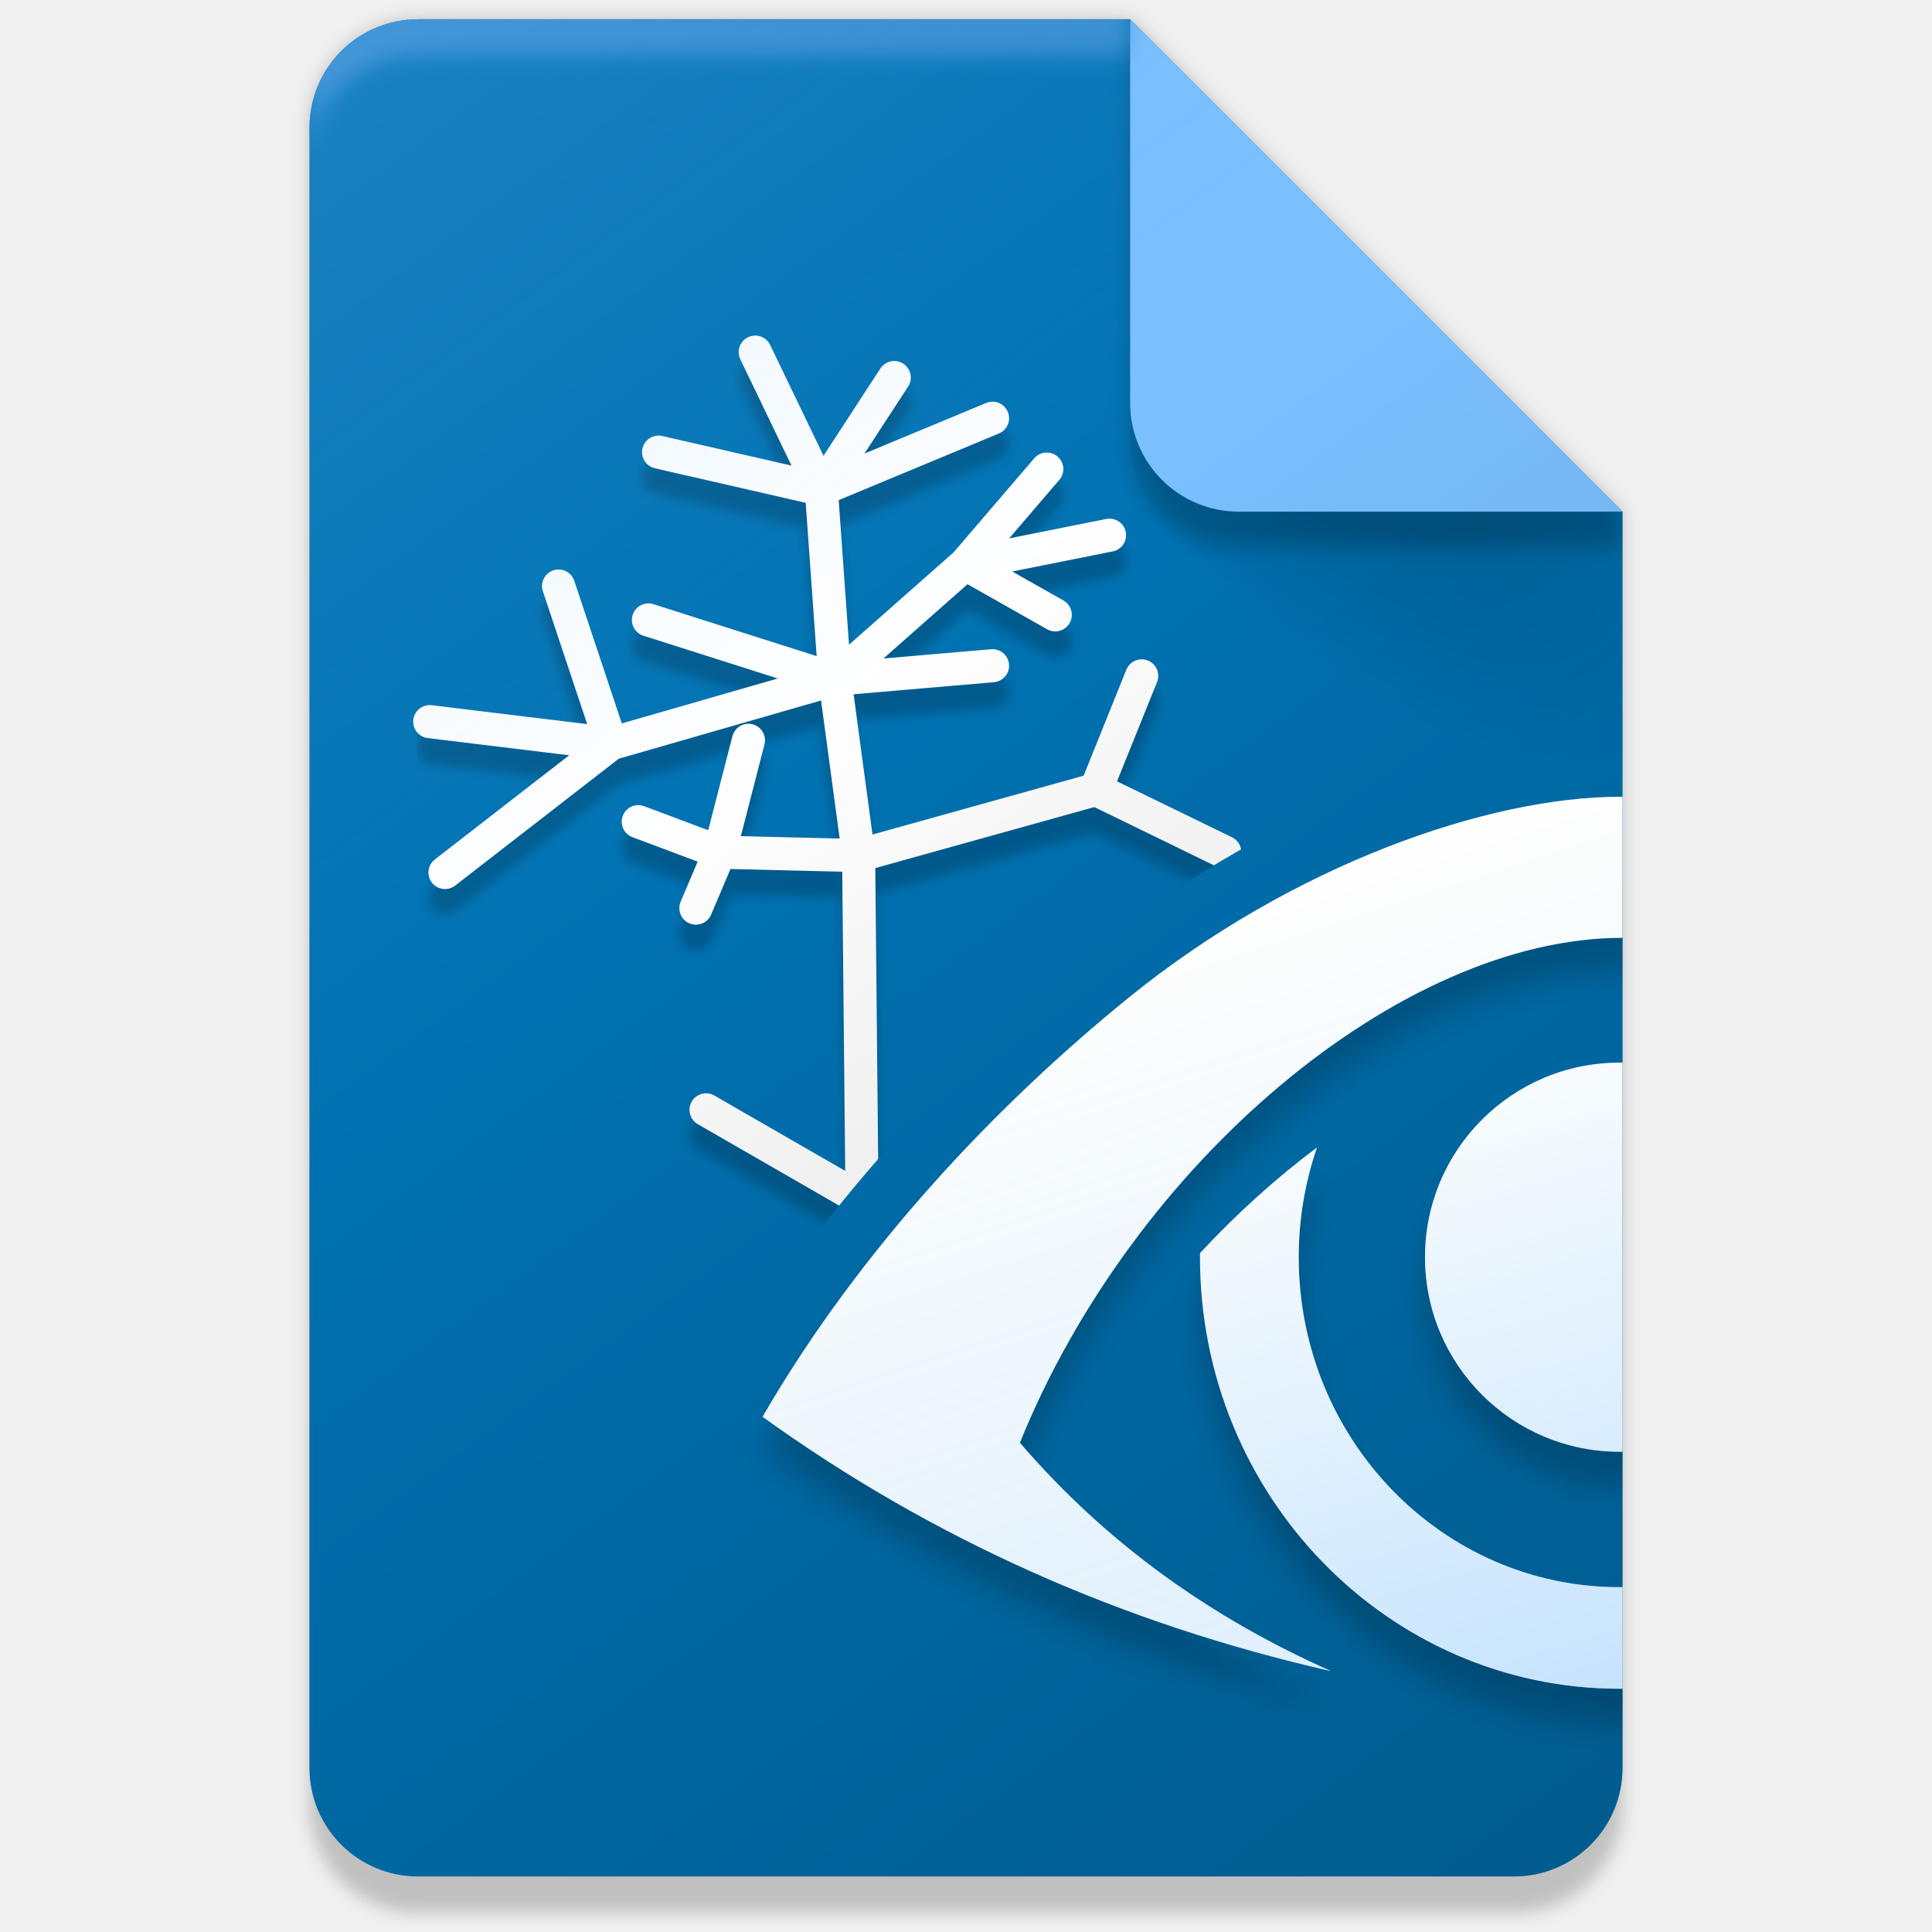
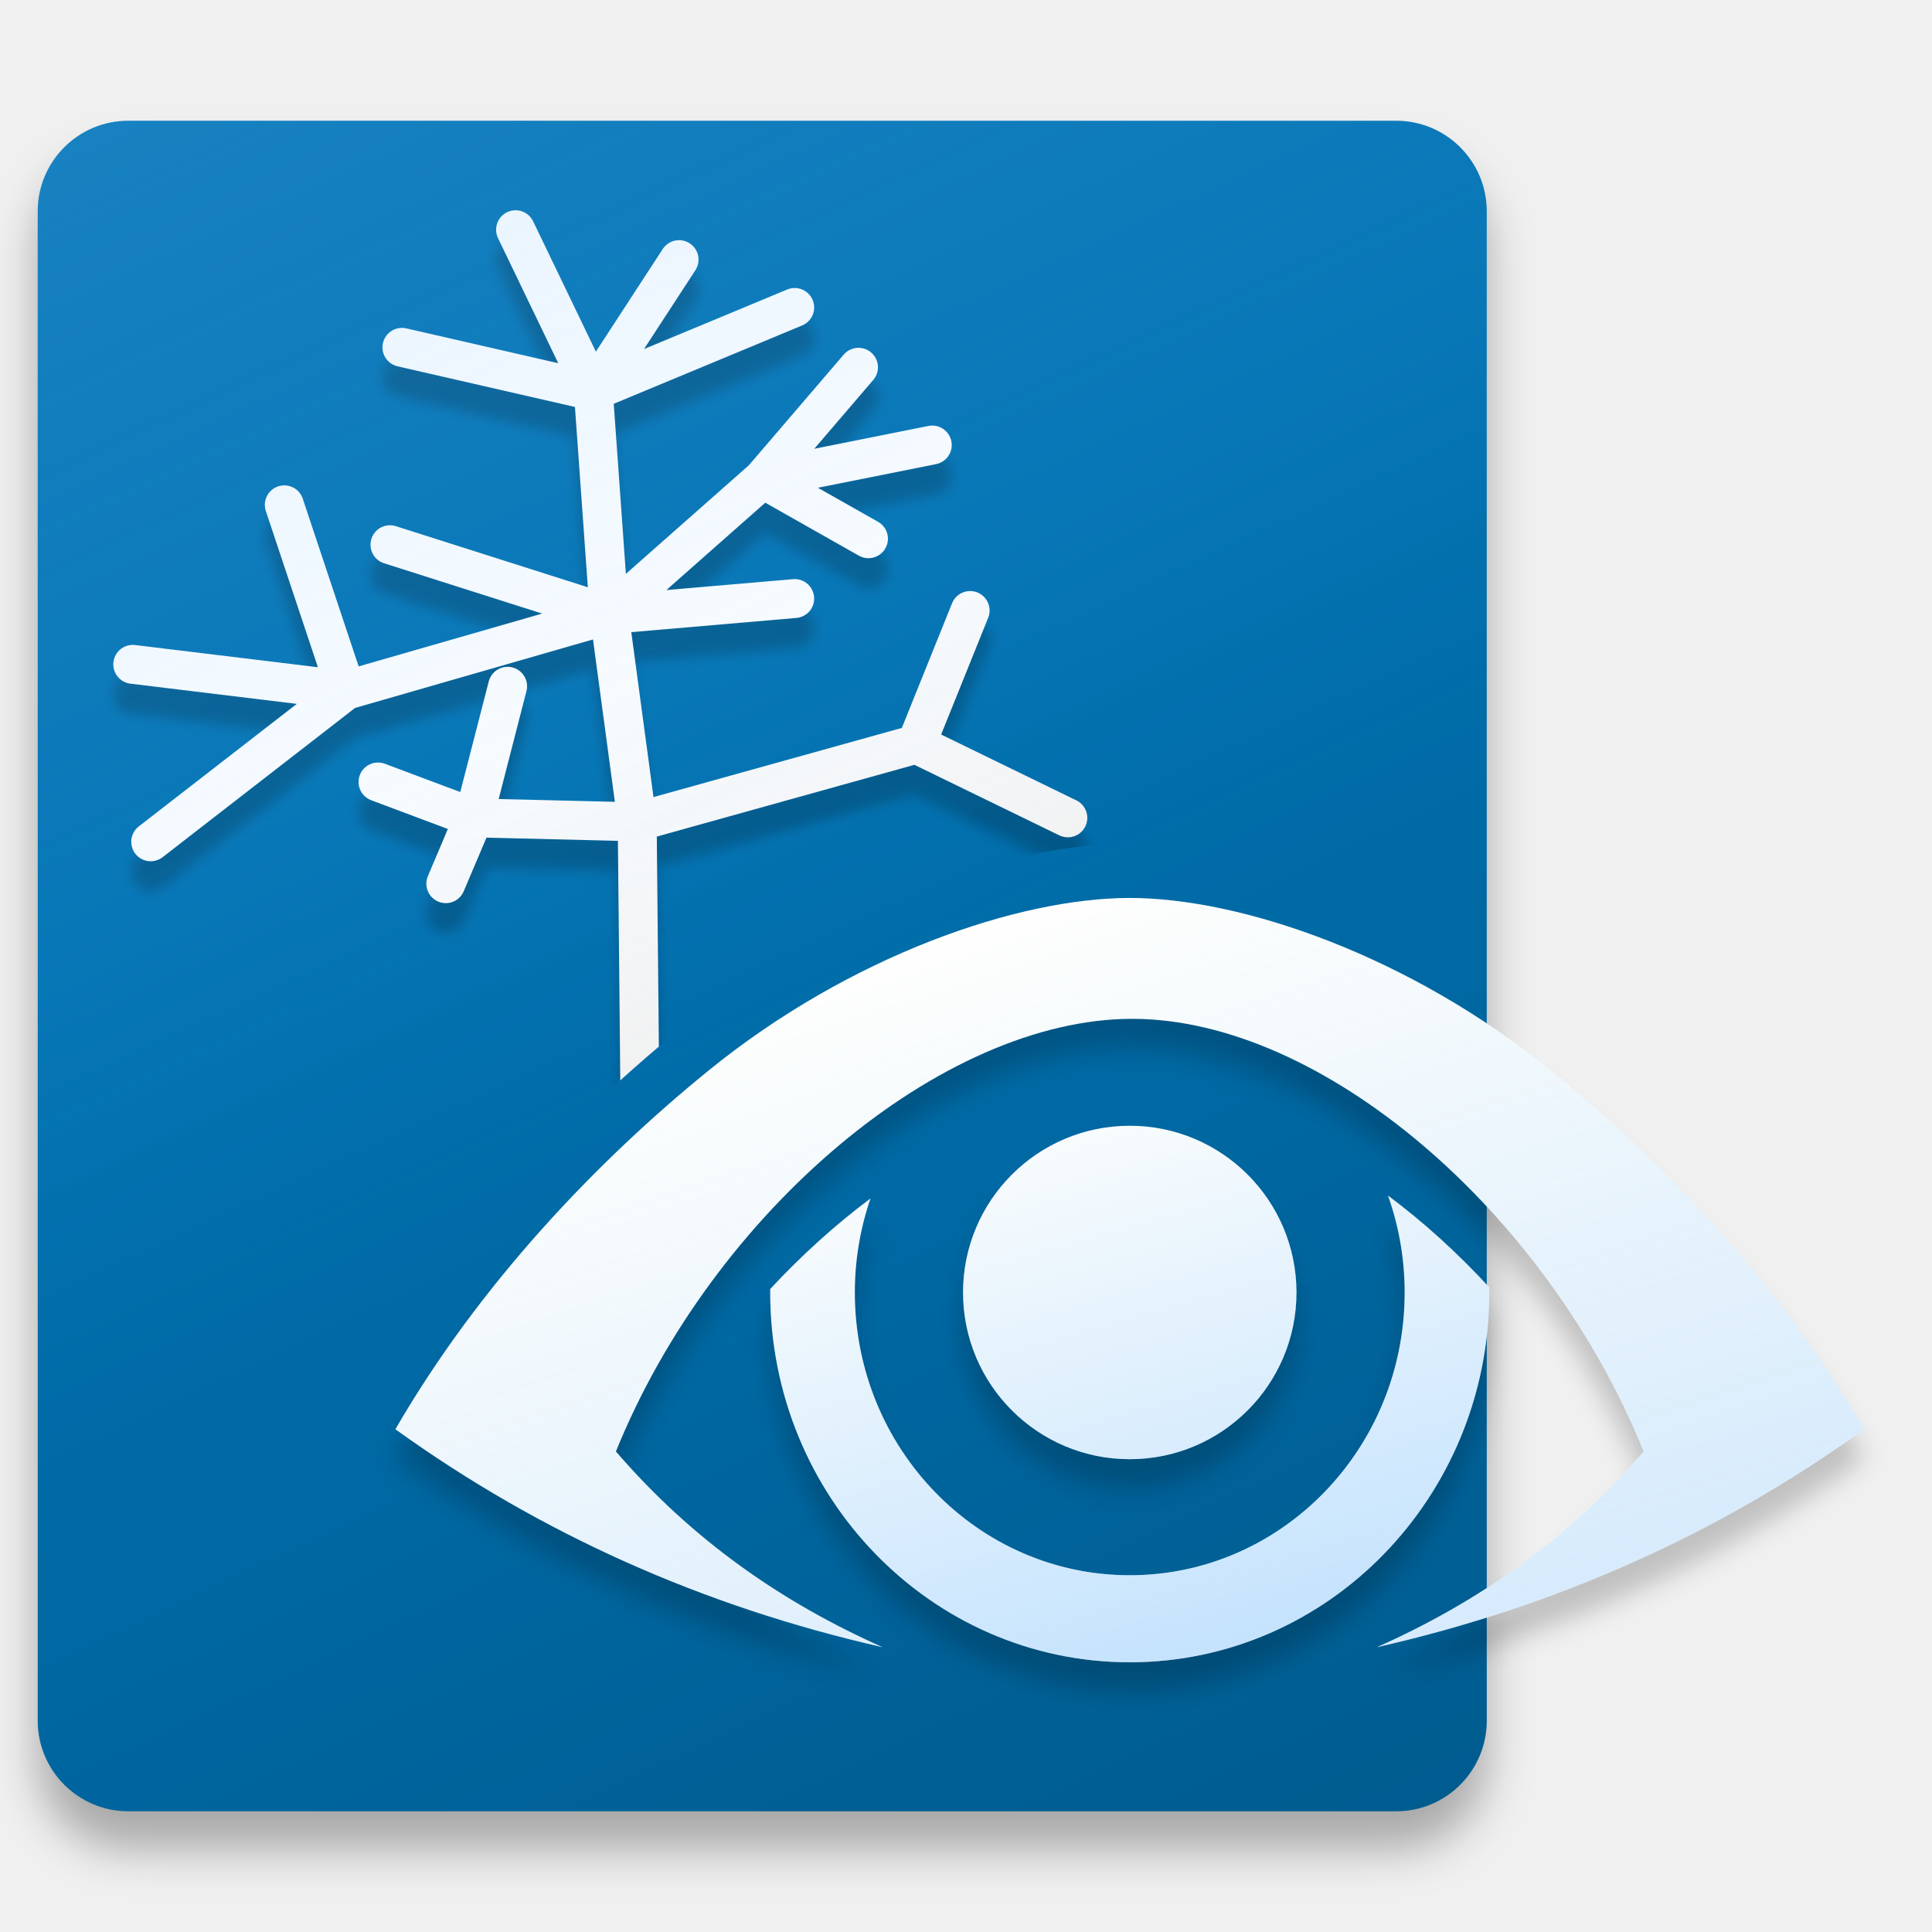
- <svg xmlns="http://www.w3.org/2000/svg" xmlns:xlink="http://www.w3.org/1999/xlink" id="svg8" version="1.1" viewBox="0 0 135.467 135.467" height="512" width="512">
-   <defs id="defs2">
+ <svg xmlns="http://www.w3.org/2000/svg" xmlns:xlink="http://www.w3.org/1999/xlink" width="67.733mm" height="67.733mm" viewBox="0 0 67.733 67.733" version="1.1" id="svg1946" xml:space="preserve">
+   <defs id="defs1943">
+     <linearGradient id="linearGradient7712">
+       <stop style="stop-color:#79bffe;stop-opacity:0.2;" offset="0" id="stop7708" />
+       <stop style="stop-color:#79bffe;stop-opacity:0;" offset="1" id="stop7710" />
+     </linearGradient>
+     <linearGradient id="linearGradient7637">
+       <stop style="stop-color:#000000;stop-opacity:0.2;" offset="0" id="stop7633" />
+       <stop style="stop-color:#000000;stop-opacity:0;" offset="1" id="stop7635" />
+     </linearGradient>
+     <filter style="color-interpolation-filters:sRGB" id="filter1247" x="-0.03" width="1.06" y="-0.026" height="1.052">
+       <feGaussianBlur stdDeviation="0.381" id="feGaussianBlur1249" />
+     </filter>
+     <mask maskUnits="userSpaceOnUse" id="mask2462">
+       <rect rx="41.148" y="67.924" x="806.252" height="186.893" width="186.893" id="rect2464" style="fill:#fffffb;fill-opacity:1;fill-rule:evenodd;stroke-width:0.462" />
+     </mask>
+     <filter style="color-interpolation-filters:sRGB" id="filter1285" x="-0.021" width="1.041" y="-0.039" height="1.079">
+       <feGaussianBlur stdDeviation="1.133" id="feGaussianBlur1287" />
+     </filter>
+     <linearGradient y2="55.173" x2="81.111" y1="128.232" x1="104.949" gradientUnits="userSpaceOnUse" id="linearGradient978" xlink:href="#linearGradient1072" />
+     <linearGradient id="linearGradient1072">
+       <stop id="stop1068" offset="0" style="stop-color:#77bbf9;stop-opacity:0.3" />
+       <stop id="stop1070" offset="1" style="stop-color:#79befc;stop-opacity:0" />
+     </linearGradient>
+     <linearGradient gradientUnits="userSpaceOnUse" y2="69.599" x2="87.129" y1="130.932" x1="104.803" id="linearGradient1084" xlink:href="#linearGradient1082" />
    <linearGradient id="linearGradient1082">
      <stop id="stop1078" offset="0" style="stop-color:#78bdfb;stop-opacity:0.5" />
      <stop id="stop1080" offset="1" style="stop-color:#7ac0ff;stop-opacity:0" />
    </linearGradient>
-     <linearGradient id="linearGradient1072">
-       <stop id="stop1068" offset="0" style="stop-color:#77bbf9;stop-opacity:0.3" />
-       <stop id="stop1070" offset="1" style="stop-color:#79befc;stop-opacity:0" />
-     </linearGradient>
-     <linearGradient id="linearGradient897">
-       <stop id="stop893" offset="0" style="stop-color:#000000;stop-opacity:0.2" />
-       <stop id="stop895" offset="1" style="stop-color:#000000;stop-opacity:0" />
-     </linearGradient>
-     <linearGradient id="linearGradient884">
-       <stop style="stop-color:#79bffe;stop-opacity:0.2" offset="0" id="stop880" />
-       <stop style="stop-color:#77bcf9;stop-opacity:0" offset="1" id="stop882" />
-     </linearGradient>
-     <linearGradient id="linearGradient872">
-       <stop id="stop868" offset="0" style="stop-color:#000000;stop-opacity:0.2" />
-       <stop id="stop870" offset="1" style="stop-color:#000000;stop-opacity:0" />
-     </linearGradient>
-     <linearGradient y2="52.047" x2="39.461" y1="1.965" x1="2.835" gradientUnits="userSpaceOnUse" id="linearGradient878" xlink:href="#linearGradient884" />
-     <radialGradient gradientUnits="userSpaceOnUse" gradientTransform="matrix(1.620889,1.62089,-0.697333,0.697333,-25.48174,-113.2486)" r="17.959" fy="30.409" fx="69.935" cy="30.409" cx="69.935" id="radialGradient901" xlink:href="#linearGradient897" />
-     <linearGradient gradientUnits="userSpaceOnUse" y2="69.599" x2="87.129" y1="130.932" x1="104.803" id="linearGradient1084" xlink:href="#linearGradient1082" />
-     <mask id="mask1132" maskUnits="userSpaceOnUse">
-       <path id="path1134" d="m 73.27,119.622 v 2.646 2.646 c -16.183,-3.677 -32.483,-5.496 -45.583,-14.928 -1.306,-0.911 -0.251,-6.101 -0.251,-6.101 0,0 0.866,-1.853 1.904,-3.915 C 36.979,86.786 47.593,75.736 57.59,67.617 70.337,57.263 85.49,52.062 95.561,52.062 c 0.072,0 0.146,0.003 0.218,0.004 V 35.917 L 59.862,0 H 7.938 C 3.54,0 0,3.54 0,7.938 v 119.592 c 0,4.397 3.54,7.938 7.938,7.938 h 79.904 c 4.397,0 7.938,-3.54 7.938,-7.938 v -1.255 c -0.073,5.3e-4 -0.145,0.001 -0.218,0.001 -7.922,2.3e-4 -15.181,-2.922 -20.813,-7.777" style="fill:#ffffff;fill-opacity:1;stroke:none;stroke-width:0.1;stroke-linecap:round;stroke-miterlimit:4;stroke-dasharray:none;stroke-opacity:1" />
+     <filter style="color-interpolation-filters:sRGB" id="filter7559" x="-0.038" y="-0.032" width="1.075" height="1.064">
+       <feGaussianBlur stdDeviation="0.795" id="feGaussianBlur7561" />
+     </filter>
+     <filter style="color-interpolation-filters:sRGB" id="filter7619" x="-0.034" y="-0.082" width="1.068" height="1.164">
+       <feGaussianBlur stdDeviation="0.719" id="feGaussianBlur7621" />
+     </filter>
+     <mask maskUnits="userSpaceOnUse" id="mask7623">
+       <rect style="opacity:1;fill:#ffffff;fill-opacity:1;stroke-width:0.009;stop-color:#000000" id="rect7625" width="50.8" height="59.267" x="177.121" y="180.32" rx="3.175" />
    </mask>
-     <mask id="mask1136" maskUnits="userSpaceOnUse">
-       <path style="fill:#ffffff;fill-opacity:1;stroke:none;stroke-width:0.1;stroke-linecap:round;stroke-miterlimit:4;stroke-dasharray:none;stroke-opacity:1" d="m 73.27,119.622 v 2.646 2.646 c -16.183,-3.677 -32.483,-5.496 -45.583,-14.928 -1.306,-0.911 -0.251,-6.101 -0.251,-6.101 0,0 0.866,-1.853 1.904,-3.915 C 36.979,86.786 47.593,75.736 57.59,67.617 70.337,57.263 85.49,52.062 95.561,52.062 c 0.072,0 0.146,0.003 0.218,0.004 V 35.917 L 59.862,0 H 7.938 C 3.54,0 0,3.54 0,7.938 v 119.592 c 0,4.397 3.54,7.938 7.938,7.938 h 79.904 c 4.397,0 7.938,-3.54 7.938,-7.938 v -1.255 c -0.073,5.3e-4 -0.145,0.001 -0.218,0.001 -7.922,2.3e-4 -15.181,-2.922 -20.813,-7.777" id="path1138" />
-     </mask>
-     <mask maskUnits="userSpaceOnUse" id="mask1888">
-       <path id="path1890" style="fill:#ffffff;fill-opacity:1;stroke:none;stroke-width:1.022;stroke-linecap:round;stroke-opacity:1" d="m 95.792,32.679 v 97.048 c 0,4.658 -3.75,8.409 -8.409,8.409 H 2.738 c -4.658,0 -8.409,-3.75 -8.409,-8.409 V 3.039 c 0,-4.658 3.75,-8.409 8.409,-8.409 H 57.744 Z" />
-     </mask>
-     <filter style="color-interpolation-filters:sRGB" id="filter1251" x="-0.015" width="1.029" y="-0.01" height="1.02">
-       <feGaussianBlur stdDeviation="2.21" id="feGaussianBlur1253" />
-     </filter>
-     <mask id="mask1132-3" maskUnits="userSpaceOnUse">
-       <path id="path1134-9" d="m 73.27,119.622 v 2.646 2.646 c -16.183,-3.677 -32.483,-5.496 -45.583,-14.928 -1.306,-0.911 -0.251,-6.101 -0.251,-6.101 0,0 0.866,-1.853 1.904,-3.915 C 36.979,86.786 47.593,75.736 57.59,67.617 70.337,57.263 85.49,52.062 95.561,52.062 c 0.072,0 0.146,0.003 0.218,0.004 V 35.917 L 59.862,0 H 7.938 C 3.54,0 0,3.54 0,7.938 v 119.592 c 0,4.397 3.54,7.938 7.938,7.938 h 79.904 c 4.397,0 7.938,-3.54 7.938,-7.938 v -1.255 c -0.073,5.3e-4 -0.145,0.001 -0.218,0.001 -7.922,2.3e-4 -15.181,-2.922 -20.813,-7.777" style="fill:#ffffff;fill-opacity:1;stroke:none;stroke-width:0.1;stroke-linecap:round;stroke-miterlimit:4;stroke-dasharray:none;stroke-opacity:1" />
-     </mask>
-     <filter style="color-interpolation-filters:sRGB" id="filter1247" x="-0.013" width="1.026" y="-0.011" height="1.022">
-       <feGaussianBlur stdDeviation="0.381" id="feGaussianBlur1249" />
-     </filter>
-     <mask id="mask1136-2" maskUnits="userSpaceOnUse">
-       <path style="fill:#ffffff;fill-opacity:1;stroke:none;stroke-width:0.1;stroke-linecap:round;stroke-miterlimit:4;stroke-dasharray:none;stroke-opacity:1" d="m 73.27,119.622 v 2.646 2.646 c -16.183,-3.677 -32.483,-5.496 -45.583,-14.928 -1.306,-0.911 -0.251,-6.101 -0.251,-6.101 0,0 0.866,-1.853 1.904,-3.915 C 36.979,86.786 47.593,75.736 57.59,67.617 70.337,57.263 85.49,52.062 95.561,52.062 c 0.072,0 0.146,0.003 0.218,0.004 V 35.917 L 59.862,0 H 7.938 C 3.54,0 0,3.54 0,7.938 v 119.592 c 0,4.397 3.54,7.938 7.938,7.938 h 79.904 c 4.397,0 7.938,-3.54 7.938,-7.938 v -1.255 c -0.073,5.3e-4 -0.145,0.001 -0.218,0.001 -7.922,2.3e-4 -15.181,-2.922 -20.813,-7.777" id="path1138-7" />
-     </mask>
-     <radialGradient r="17.959" fy="27.698" fx="72.267" cy="27.698" cx="72.267" gradientTransform="matrix(1.620889,1.62089,-0.697333,0.697333,-25.48174,-113.2486)" gradientUnits="userSpaceOnUse" id="radialGradient907-8" xlink:href="#linearGradient897" />
-     <clipPath clipPathUnits="userSpaceOnUse" id="clipPath1273">
-       <path d="m 362,135.75 v 346.25 c 0,16.62 -13.38,30 -30,30 H 30 C 13.38,512 -5.9127449e-7,498.62 -5.9127449e-7,482 V 30 C -5.9127449e-7,13.38 13.38,1.7730124e-5 30,1.7730124e-5 h 196.25 z" style="fill:#ffffff;fill-opacity:1;stroke:none;stroke-width:0.964;stroke-linecap:round;stroke-opacity:1" id="path1275" />
+     <linearGradient xlink:href="#linearGradient7637" id="linearGradient7639" x1="127.86" y1="239.587" x2="107.207" y2="195.843" gradientUnits="userSpaceOnUse" />
+     <linearGradient xlink:href="#linearGradient7712" id="linearGradient7706" gradientUnits="userSpaceOnUse" x1="77.06" y1="180.32" x2="93.915" y2="216.701" gradientTransform="translate(8.8671875e-6)" />
+     <clipPath clipPathUnits="userSpaceOnUse" id="clipPath2169">
+       <path style="fill:#ffffff;fill-opacity:1;stroke:none;stroke-width:0.073;stroke-linecap:round;stroke-miterlimit:4;stroke-dasharray:none;stroke-opacity:1" d="m 54.364,111.553 v 1.928 1.928 c -11.79,-2.679 -23.793,-0.935 -33.337,-7.806 -0.951,-0.664 -0.055,-7.514 -0.055,-7.514 0,0 0.631,-1.35 1.387,-2.853 2.427,-4.188 5.265,-8.081 8.299,-11.63 0.382,-0.447 -7.482,-5.108 -7.094,-5.544 0.479,-0.538 2.808,-4.932 4.282,-4.948 3.6,-0.039 7.809,5.085 9.023,3.918 2.021,-1.943 4.063,-3.736 6.071,-5.367 9.287,-7.543 20.326,-11.332 27.664,-11.332 0.052,0 0.106,0.002 0.159,0.002 V 22.898 L 44.596,11.019 H 6.767 c -3.204,0 -5.783,2.579 -5.783,5.783 V 117.313 c 0,3.204 2.579,5.783 5.783,5.783 H 64.98 c 3.204,0 5.783,-2.579 5.783,-5.783 v -0.914 c -0.053,3.9e-4 -0.106,9.4e-4 -0.158,9.4e-4 -5.772,1.6e-4 -11.06,-2.129 -15.163,-5.666" id="path2171" />
    </clipPath>
-     <filter style="color-interpolation-filters:sRGB" id="filter1263" x="-0.05" width="1.1" y="-0.046" height="1.093">
-       <feGaussianBlur stdDeviation="2.815" id="feGaussianBlur1265" />
-     </filter>
-     <mask maskUnits="userSpaceOnUse" id="mask1303">
-       <path d="m 95.779,35.917 v 91.612 c 0,4.397 -3.54,7.938 -7.938,7.938 H 7.937 c -4.397,0 -7.937,-3.54 -7.937,-7.938 V 7.938 C -1.5644137e-7,3.54 3.54,4.6910952e-6 7.937,4.6910952e-6 H 59.862 Z" style="fill:#ffffff;fill-opacity:1;stroke:none;stroke-width:0.964;stroke-linecap:round;stroke-opacity:1" id="path1305" />
-     </mask>
-     <filter style="color-interpolation-filters:sRGB" id="filter1297" x="-0.031" width="1.061" y="-0.113" height="1.225">
-       <feGaussianBlur stdDeviation="0.761" id="feGaussianBlur1299" />
-     </filter>
-     <filter style="color-interpolation-filters:sRGB" id="filter1285" x="-0.021" width="1.041" y="-0.039" height="1.079">
-       <feGaussianBlur stdDeviation="1.133" id="feGaussianBlur1287" />
-     </filter>
-     <linearGradient y2="52.803" x2="33.224" y1="133.879" x1="92.604" gradientUnits="userSpaceOnUse" id="linearGradient976" xlink:href="#linearGradient872" />
-     <linearGradient y2="55.173" x2="81.111" y1="128.232" x1="104.949" gradientUnits="userSpaceOnUse" id="linearGradient978" xlink:href="#linearGradient1072" />
-     <clipPath id="clipPath982" clipPathUnits="userSpaceOnUse">
-       <path d="m 95.792,32.679 v 97.048 c 0,4.658 -3.75,8.409 -8.409,8.409 H 2.738 c -4.658,0 -8.409,-3.75 -8.409,-8.409 V 3.039 c 0,-4.658 3.75,-8.409 8.409,-8.409 h 55.006 z" style="fill:#ffffff;fill-opacity:1;stroke:none;stroke-width:1.022;stroke-linecap:round;stroke-opacity:1" id="path984" />
+     <clipPath clipPathUnits="userSpaceOnUse" id="clipPath2173">
+       <path style="fill:#ffffff;fill-opacity:1;stroke:none;stroke-width:0.073;stroke-linecap:round;stroke-miterlimit:4;stroke-dasharray:none;stroke-opacity:1" d="m 54.364,111.553 v 1.928 1.928 c -11.79,-2.679 -23.793,-0.935 -33.337,-7.806 -0.951,-0.664 -0.055,-7.514 -0.055,-7.514 0,0 0.631,-1.35 1.387,-2.853 2.427,-4.188 5.265,-8.081 8.299,-11.63 0.382,-0.447 -7.482,-5.108 -7.094,-5.544 0.479,-0.538 2.808,-4.932 4.282,-4.948 3.6,-0.039 7.809,5.085 9.023,3.918 2.021,-1.943 4.063,-3.736 6.071,-5.367 9.287,-7.543 20.326,-11.332 27.664,-11.332 0.052,0 0.106,0.002 0.159,0.002 V 22.898 L 44.596,11.019 H 6.767 c -3.204,0 -5.783,2.579 -5.783,5.783 V 117.313 c 0,3.204 2.579,5.783 5.783,5.783 H 64.98 c 3.204,0 5.783,-2.579 5.783,-5.783 v -0.914 c -0.053,3.9e-4 -0.106,9.4e-4 -0.158,9.4e-4 -5.772,1.6e-4 -11.06,-2.129 -15.163,-5.666" id="path2175" />
    </clipPath>
  </defs>
-   <g id="layer1" transform="translate(-32.88327,-12.33444)">
-     <g transform="matrix(0.9613074,0,0,0.9613074,54.57999,13.68349)" id="g1165-9">
-       <path id="path860-2" style="fill:#000000;fill-opacity:0.2;stroke:none;stroke-width:3.645;stroke-linecap:round;stroke-opacity:1;filter:url(#filter1251)" d="M 30,0 C 13.38,0 0,13.38 0,30 v 452 10 c 0,16.62 13.38,30 30,30 h 302 c 16.62,0 30,-13.38 30,-30 V 482 135.75 L 226.25,0 Z" transform="scale(0.2645833)" />
-       <path id="rect837-3" style="fill:#0072b2;fill-opacity:1;stroke:none;stroke-width:0.964;stroke-linecap:round;stroke-opacity:1" d="m 95.779,35.917 v 91.612 c 0,4.397 -3.54,7.938 -7.938,7.938 H 7.938 C 3.54,135.467 0,131.927 0,127.529 V 7.938 C 0,3.54 3.54,4.6173732e-6 7.938,4.6173732e-6 h 51.924 z" />
-       <path d="m 71.587,74.723 -4.698,8.531 12.364,-2.596 m -50.322,0.742 11.375,6.553 -9.891,20.277 m -6.429,-47.849 5.935,2.226 -1.731,4.08 m 3.833,-12.241 -2.102,8.16 10.139,0.247 m 26.707,-0.247 -9.397,-4.575 m -17.31,4.822 17.31,-4.822 3.338,-8.284 m -10.88,-0.742 -11.499,0.989 m 20.03,-10.51 -10.51,2.102 6.553,3.709 m -0.618,-10.633 -5.935,6.924 -9.52,8.408 M 24.727,45.667 38.327,49.995 M 18.174,43.194 22.006,54.693 8.777,53.086 M 38.327,49.995 22.006,54.693 9.89,64.09 M 25.468,33.427 37.338,36.147 m 5.317,-8.16 -5.317,8.16 12.488,-5.193 m -17.31,-4.822 4.822,10.015 0.989,13.848 1.731,12.859 0.247,25.099 26.583,-4.698 11.004,8.037" style="fill:none;stroke:#000000;stroke-width:2.414;stroke-linecap:round;stroke-linejoin:round;stroke-miterlimit:4;stroke-dasharray:none;stroke-opacity:0.2;filter:url(#filter1247)" id="path962-4" mask="url(#mask1132-3)" />
-       <path id="path957-1" style="fill:none;stroke:#ffffff;stroke-width:2.414;stroke-linecap:round;stroke-linejoin:round;stroke-miterlimit:4;stroke-dasharray:none;stroke-opacity:1" d="m 71.586,72.871 -4.698,8.531 12.364,-2.596 m -50.322,0.742 11.375,6.553 -9.891,20.277 m -6.429,-47.849 5.935,2.226 -1.731,4.08 m 3.833,-12.241 -2.102,8.16 10.139,0.247 M 66.764,60.754 57.367,56.179 m -17.31,4.822 17.31,-4.822 3.338,-8.284 M 49.825,47.154 38.327,48.143 M 58.357,37.633 47.847,39.735 54.4,43.444 M 53.782,32.811 47.847,39.735 38.327,48.143 M 24.726,43.815 38.327,48.143 M 18.173,41.342 22.006,52.841 8.776,51.234 M 38.327,48.143 22.006,52.841 9.889,62.238 m 15.579,-30.663 11.87,2.72 m 5.317,-8.16 -5.317,8.16 12.488,-5.193 m -17.31,-4.822 4.822,10.015 0.989,13.848 1.731,12.859 0.247,25.099 26.583,-4.698 11.004,8.037" mask="url(#mask1136-2)" />
-       <path id="path890-5" style="fill:url(#radialGradient907-8);fill-opacity:1;stroke:none;stroke-width:0.265px;stroke-linecap:butt;stroke-linejoin:miter;stroke-opacity:1" d="m 62.181,36.243 33.598,33.598 -2e-6,-31.278 V 35.917 L 59.862,0 v 27.98 2.646 c 0,2.199 0.885,4.183 2.319,5.618" />
-       <path id="path852-4" style="fill:#000000;fill-opacity:0.2;stroke:none;stroke-width:3.645;stroke-linecap:round;stroke-opacity:1;filter:url(#filter1263)" d="m 226.25,0 v 105.75 10 c 0,16.62 13.378,30 29.998,30 H 362 v -10 z" transform="scale(0.2645833)" clip-path="url(#clipPath1273)" />
-       <path d="M 95.779,35.917 H 67.799 c -4.397,0 -7.937,-3.54 -7.937,-7.938 V 4.6173732e-6 Z" style="fill:#7ac0ff;fill-opacity:1;stroke:none;stroke-width:0.964;stroke-linecap:round;stroke-opacity:1" id="path840-4" />
-       <path id="path845-8" style="mix-blend-mode:normal;fill:#4b98dc;fill-opacity:0.68;stroke:none;stroke-width:0.964;stroke-linecap:round;stroke-opacity:1;filter:url(#filter1297)" d="m 0,2.294 c 0,-4.397 3.54,-7.937 7.938,-7.937 H 59.862 V 2.646 H 7.938 C 3.54,2.646 0,6.186 0,10.583 Z" mask="url(#mask1303)" />
-       <path d="m 95.779,35.917 v 91.612 c 0,4.397 -3.54,7.938 -7.938,7.938 H 7.938 C 3.54,135.467 0,131.927 0,127.529 V 7.938 C 0,3.54 3.54,4.6173732e-6 7.938,4.6173732e-6 h 51.924 z" style="fill:url(#linearGradient976);fill-opacity:1;stroke:none;stroke-width:0.964;stroke-linecap:round;stroke-opacity:1" id="path866-2" />
-       <path id="path876-2" style="fill:url(#linearGradient878);fill-opacity:1;stroke:none;stroke-width:0.964;stroke-linecap:round;stroke-opacity:1" d="m 95.779,35.917 v 91.612 c 0,4.397 -3.54,7.938 -7.938,7.938 H 7.937 c -4.397,0 -7.937,-3.54 -7.937,-7.938 V 7.938 C -1.6666667e-7,3.54 3.54,4.6173732e-6 7.937,4.6173732e-6 H 59.862 Z" />
-       <g clip-path="url(#clipPath982)" id="g1144-1" transform="matrix(0.9439821,0,0,0.9439821,5.353129,5.069121)">
-         <path id="path1058-1" style="fill:#000000;fill-opacity:0.2;stroke:none;stroke-width:3.06;stroke-linecap:round;stroke-linejoin:round;stroke-miterlimit:4;stroke-dasharray:none;stroke-opacity:0.2;filter:url(#filter1285)" d="m 95.561,57.353 c -10.071,0 -25.224,5.201 -37.971,15.555 -9.996,8.12 -20.611,19.169 -28.249,32.353 13.1,9.432 27.747,15.975 43.93,19.653 -9.084,-4.038 -17.222,-9.708 -24.046,-17.649 8.757,-21.631 29.419,-39.012 46.555,-39.012 17.136,0 37.361,17.38 46.119,39.012 -6.824,7.94 -14.962,13.611 -24.046,17.649 16.183,-3.677 30.83,-10.221 43.93,-19.653 C 154.143,92.077 143.528,81.028 133.532,72.908 120.785,62.554 105.632,57.353 95.561,57.353 Z m 0,20.542 A 15.034,15.034 0 0 0 80.527,92.93 15.034,15.034 0 0 0 95.561,107.964 15.034,15.034 0 0 0 110.595,92.93 15.034,15.034 0 0 0 95.561,77.895 Z m 23.286,6.294 c 4.9e-4,3.71e-4 10e-4,6.67e-4 0.002,10e-4 a 24.79,25.497 0 0 0 -5.2e-4,-10e-4 z m 0.002,10e-4 a 24.79,25.497 0 0 1 1.502,8.74 24.79,25.497 0 0 1 -24.789,25.497 24.79,25.497 0 0 1 -24.791,-25.497 24.79,25.497 0 0 1 1.41,-8.477 c -3.157,2.36 -6.201,5.106 -9.039,8.161 a 32.42,33.345 0 0 0 -0.002,0.316 32.42,33.345 0 0 0 32.421,33.345 32.42,33.345 0 0 0 32.42,-33.345 32.42,33.345 0 0 0 -0.004,-0.465 c -2.865,-3.108 -5.937,-5.896 -9.128,-8.275 z" />
-         <path d="m 95.561,54.708 c -10.071,0 -25.224,5.201 -37.971,15.555 -9.996,8.12 -20.611,19.169 -28.249,32.353 13.1,9.432 27.747,15.975 43.93,19.653 -9.084,-4.038 -17.222,-9.708 -24.046,-17.649 8.757,-21.631 29.419,-39.012 46.555,-39.012 17.136,0 37.361,17.38 46.119,39.012 -6.824,7.94 -14.962,13.611 -24.046,17.649 16.183,-3.677 30.83,-10.221 43.93,-19.653 C 154.143,89.432 143.528,78.382 133.532,70.262 120.785,59.908 105.632,54.708 95.561,54.708 Z m 0,20.542 A 15.034,15.034 0 0 0 80.527,90.284 15.034,15.034 0 0 0 95.561,105.318 15.034,15.034 0 0 0 110.595,90.284 15.034,15.034 0 0 0 95.561,75.249 Z m 23.286,6.294 c 4.9e-4,3.71e-4 10e-4,6.67e-4 0.002,0.001 a 24.79,25.497 0 0 0 -5.2e-4,-0.001 z m 0.002,0.001 a 24.79,25.497 0 0 1 1.502,8.74 24.79,25.497 0 0 1 -24.789,25.497 24.79,25.497 0 0 1 -24.791,-25.497 24.79,25.497 0 0 1 1.41,-8.477 c -3.157,2.36 -6.201,5.106 -9.039,8.161 a 32.42,33.345 0 0 0 -0.002,0.316 32.42,33.345 0 0 0 32.421,33.345 32.42,33.345 0 0 0 32.42,-33.345 32.42,33.345 0 0 0 -0.004,-0.465 c -2.865,-3.108 -5.937,-5.896 -9.128,-8.275 z" style="fill:#fffffd;fill-opacity:1;stroke:none;stroke-width:3.06;stroke-linecap:round;stroke-linejoin:round;stroke-miterlimit:4;stroke-dasharray:none;stroke-opacity:0.2" id="circle1015-5" />
-         <path id="path1066-4" style="fill:url(#linearGradient978);fill-opacity:1;stroke:none;stroke-width:3.06;stroke-linecap:round;stroke-linejoin:round;stroke-miterlimit:4;stroke-dasharray:none;stroke-opacity:0.2" d="m 95.561,54.708 c -10.071,0 -25.224,5.201 -37.971,15.555 -9.996,8.12 -20.611,19.169 -28.249,32.353 13.1,9.432 27.747,15.975 43.93,19.653 -9.084,-4.038 -17.222,-9.708 -24.046,-17.649 8.757,-21.631 29.419,-39.012 46.555,-39.012 17.136,0 37.361,17.38 46.119,39.012 -6.824,7.94 -14.962,13.611 -24.046,17.649 16.183,-3.677 30.83,-10.221 43.93,-19.653 C 154.143,89.432 143.528,78.382 133.532,70.262 120.785,59.908 105.632,54.708 95.561,54.708 Z" />
-         <path id="path1076-1" style="fill:url(#linearGradient1084);fill-opacity:1;stroke:none;stroke-width:3.06;stroke-linecap:round;stroke-linejoin:round;stroke-miterlimit:4;stroke-dasharray:none;stroke-opacity:0.2" d="m 95.561,75.249 c -8.303,-8.9e-5 -15.034,6.731 -15.034,15.034 -9e-5,8.303 6.731,15.034 15.034,15.034 8.303,-1.9e-4 15.034,-6.731 15.034,-15.034 9e-5,-8.303 -6.731,-15.034 -15.034,-15.034 z m 23.286,6.294 c 4.9e-4,3.71e-4 10e-4,6.67e-4 0.002,0.001 l -5.2e-4,-0.001 z m 0.002,0.001 c 0.993,2.8 1.502,5.758 1.502,8.74 -1.3e-4,14.081 -11.098,25.497 -24.789,25.497 -13.691,3e-4 -24.791,-11.415 -24.791,-25.497 2.2e-5,-2.887 0.477,-5.754 1.41,-8.477 -3.157,2.36 -6.201,5.106 -9.039,8.161 -0.001,0.105 -0.002,0.211 -0.002,0.316 -1.99e-4,18.416 14.515,33.346 32.421,33.345 17.905,-1.8e-4 32.42,-14.929 32.42,-33.345 -2.8e-4,-0.155 -0.002,-0.31 -0.004,-0.465 -2.865,-3.108 -5.937,-5.896 -9.128,-8.275 z" />
-       </g>
+   <g id="layer1" transform="translate(-75.73704,-176.0866)">
+     <rect style="opacity:0.3;fill:#000000;fill-opacity:1;stroke-width:0.009;stop-color:#000000;filter:url(#filter7559)" id="rect7557" width="50.8" height="59.267" x="77.06" y="181.643" rx="3.175" />
+     <rect style="opacity:1;fill:#0072b2;fill-opacity:1;stroke-width:0.009;stop-color:#000000" id="rect2131" width="50.8" height="59.267" x="77.06" y="180.32" rx="3.175" />
+     <g id="g2227">
+       <path d="m 71.587,74.723 -4.698,8.531 12.364,-2.596 m -50.322,0.742 11.375,6.553 -9.891,20.277 m -6.429,-47.849 5.935,2.226 -1.731,4.08 m 3.833,-12.241 -2.102,8.16 10.139,0.247 m 26.707,-0.247 -9.397,-4.575 m -17.31,4.822 17.31,-4.822 3.338,-8.284 m -10.88,-0.742 -11.499,0.989 m 20.03,-10.51 -10.51,2.102 6.553,3.709 m -0.618,-10.633 -5.935,6.924 -9.52,8.408 M 24.727,45.667 38.327,49.995 M 18.174,43.194 22.006,54.693 8.777,53.086 M 38.327,49.995 22.006,54.693 9.89,64.09 M 25.468,33.427 37.338,36.147 m 5.317,-8.16 -5.317,8.16 12.488,-5.193 m -17.31,-4.822 4.822,10.015 0.989,13.848 1.731,12.859 0.247,25.099 26.583,-4.698 11.004,8.037" style="fill:none;stroke:#000000;stroke-width:2.414;stroke-linecap:round;stroke-linejoin:round;stroke-miterlimit:4;stroke-dasharray:none;stroke-opacity:0.2;filter:url(#filter1247)" id="path962-4" mask="none" transform="matrix(0.5653238,0,0,0.5653238,75.43028,170.4139)" clip-path="url(#clipPath2173)" />
+       <path id="path957-1" style="fill:none;stroke:#ffffff;stroke-width:2.414;stroke-linecap:round;stroke-linejoin:round;stroke-miterlimit:4;stroke-dasharray:none;stroke-opacity:1" d="m 71.586,72.871 -4.698,8.531 12.364,-2.596 m -50.322,0.742 11.375,6.553 -9.891,20.277 m -6.429,-47.849 5.935,2.226 -1.731,4.08 m 3.833,-12.241 -2.102,8.16 10.139,0.247 M 66.764,60.754 57.367,56.179 m -17.31,4.822 17.31,-4.822 3.338,-8.284 M 49.825,47.154 38.327,48.143 M 58.357,37.633 47.847,39.735 54.4,43.444 M 53.782,32.811 47.847,39.735 38.327,48.143 M 24.726,43.815 38.327,48.143 M 18.173,41.342 22.006,52.841 8.776,51.234 M 38.327,48.143 22.006,52.841 9.889,62.238 m 15.579,-30.663 11.87,2.72 m 5.317,-8.16 -5.317,8.16 12.488,-5.193 m -17.31,-4.822 4.822,10.015 0.989,13.848 1.731,12.859 0.247,25.099 26.583,-4.698 11.004,8.037" mask="none" transform="matrix(0.5653238,0,0,0.5653238,75.43028,170.4139)" clip-path="url(#clipPath2169)" />
+     </g>
+     <path id="rect7565" style="opacity:1;fill:#4b98dc;fill-opacity:0.678;stroke-width:0.009;filter:url(#filter7619);stop-color:#000000" d="m 180.296,164.703 c -1.759,0 -3.175,1.416 -3.175,3.175 v 17.913 c 0,-1.759 1.416,-3.175 3.175,-3.175 h 44.45 c 1.759,0 3.175,1.416 3.175,3.175 v -17.913 c 0,-1.759 -1.416,-3.175 -3.175,-3.175 z" mask="url(#mask7623)" transform="translate(-100.0606)" />
+     <rect style="opacity:1;fill:url(#linearGradient7639);fill-opacity:1;stroke-width:0.009;stop-color:#000000" id="rect7631" width="50.8" height="59.267" x="77.06" y="180.32" rx="3.175" />
+     <rect style="opacity:1;fill:url(#linearGradient7706);fill-opacity:1;stroke-width:0.009;stop-color:#000000" id="rect7704" width="50.8" height="59.267" x="77.06" y="180.32" rx="3.175" />
+     <g clip-path="none" id="g1144-1" transform="matrix(0.3887896,0,0,0.3887896,78.19136,186.2976)" mask="none">
+       <path id="path1058-1" style="fill:#000000;fill-opacity:0.2;stroke:none;stroke-width:3.06;stroke-linecap:round;stroke-linejoin:round;stroke-miterlimit:4;stroke-dasharray:none;stroke-opacity:0.2;filter:url(#filter1285)" d="m 95.561,57.353 c -10.071,0 -25.224,5.201 -37.971,15.555 -9.996,8.12 -20.611,19.169 -28.249,32.353 13.1,9.432 27.747,15.975 43.93,19.653 -9.084,-4.038 -17.222,-9.708 -24.046,-17.649 8.757,-21.631 29.419,-39.012 46.555,-39.012 17.136,0 37.361,17.38 46.119,39.012 -6.824,7.94 -14.962,13.611 -24.046,17.649 16.183,-3.677 30.83,-10.221 43.93,-19.653 C 154.143,92.077 143.528,81.028 133.532,72.908 120.785,62.554 105.632,57.353 95.561,57.353 Z m 0,20.542 A 15.034,15.034 0 0 0 80.527,92.93 15.034,15.034 0 0 0 95.561,107.964 15.034,15.034 0 0 0 110.595,92.93 15.034,15.034 0 0 0 95.561,77.895 Z m 23.286,6.294 c 4.9e-4,3.71e-4 10e-4,6.67e-4 0.002,10e-4 a 24.79,25.497 0 0 0 -5.2e-4,-10e-4 z m 0.002,10e-4 a 24.79,25.497 0 0 1 1.502,8.74 24.79,25.497 0 0 1 -24.789,25.497 24.79,25.497 0 0 1 -24.791,-25.497 24.79,25.497 0 0 1 1.41,-8.477 c -3.157,2.36 -6.201,5.106 -9.039,8.161 a 32.42,33.345 0 0 0 -0.002,0.316 32.42,33.345 0 0 0 32.421,33.345 32.42,33.345 0 0 0 32.42,-33.345 32.42,33.345 0 0 0 -0.004,-0.465 c -2.865,-3.108 -5.937,-5.896 -9.128,-8.275 z" />
+       <path d="m 95.561,54.708 c -10.071,0 -25.224,5.201 -37.971,15.555 -9.996,8.12 -20.611,19.169 -28.249,32.353 13.1,9.432 27.747,15.975 43.93,19.653 -9.084,-4.038 -17.222,-9.708 -24.046,-17.649 8.757,-21.631 29.419,-39.012 46.555,-39.012 17.136,0 37.361,17.38 46.119,39.012 -6.824,7.94 -14.962,13.611 -24.046,17.649 16.183,-3.677 30.83,-10.221 43.93,-19.653 C 154.143,89.432 143.528,78.382 133.532,70.262 120.785,59.908 105.632,54.708 95.561,54.708 Z m 0,20.542 A 15.034,15.034 0 0 0 80.527,90.284 15.034,15.034 0 0 0 95.561,105.318 15.034,15.034 0 0 0 110.595,90.284 15.034,15.034 0 0 0 95.561,75.249 Z m 23.286,6.294 c 4.9e-4,3.71e-4 10e-4,6.67e-4 0.002,0.001 a 24.79,25.497 0 0 0 -5.2e-4,-0.001 z m 0.002,0.001 a 24.79,25.497 0 0 1 1.502,8.74 24.79,25.497 0 0 1 -24.789,25.497 24.79,25.497 0 0 1 -24.791,-25.497 24.79,25.497 0 0 1 1.41,-8.477 c -3.157,2.36 -6.201,5.106 -9.039,8.161 a 32.42,33.345 0 0 0 -0.002,0.316 32.42,33.345 0 0 0 32.421,33.345 32.42,33.345 0 0 0 32.42,-33.345 32.42,33.345 0 0 0 -0.004,-0.465 c -2.865,-3.108 -5.937,-5.896 -9.128,-8.275 z" style="fill:#fffffd;fill-opacity:1;stroke:none;stroke-width:3.06;stroke-linecap:round;stroke-linejoin:round;stroke-miterlimit:4;stroke-dasharray:none;stroke-opacity:0.2" id="circle1015-5" />
+       <path id="path1066-4" style="fill:url(#linearGradient978);fill-opacity:1;stroke:none;stroke-width:3.06;stroke-linecap:round;stroke-linejoin:round;stroke-miterlimit:4;stroke-dasharray:none;stroke-opacity:0.2" d="m 95.561,54.708 c -10.071,0 -25.224,5.201 -37.971,15.555 -9.996,8.12 -20.611,19.169 -28.249,32.353 13.1,9.432 27.747,15.975 43.93,19.653 -9.084,-4.038 -17.222,-9.708 -24.046,-17.649 8.757,-21.631 29.419,-39.012 46.555,-39.012 17.136,0 37.361,17.38 46.119,39.012 -6.824,7.94 -14.962,13.611 -24.046,17.649 16.183,-3.677 30.83,-10.221 43.93,-19.653 C 154.143,89.432 143.528,78.382 133.532,70.262 120.785,59.908 105.632,54.708 95.561,54.708 Z" />
+       <path id="path1076-1" style="fill:url(#linearGradient1084);fill-opacity:1;stroke:none;stroke-width:3.06;stroke-linecap:round;stroke-linejoin:round;stroke-miterlimit:4;stroke-dasharray:none;stroke-opacity:0.2" d="m 95.561,75.249 c -8.303,-8.9e-5 -15.034,6.731 -15.034,15.034 -9e-5,8.303 6.731,15.034 15.034,15.034 8.303,-1.9e-4 15.034,-6.731 15.034,-15.034 9e-5,-8.303 -6.731,-15.034 -15.034,-15.034 z m 23.286,6.294 c 4.9e-4,3.71e-4 10e-4,6.67e-4 0.002,0.001 l -5.2e-4,-0.001 z m 0.002,0.001 c 0.993,2.8 1.502,5.758 1.502,8.74 -1.3e-4,14.081 -11.098,25.497 -24.789,25.497 -13.691,3e-4 -24.791,-11.415 -24.791,-25.497 2.2e-5,-2.887 0.477,-5.754 1.41,-8.477 -3.157,2.36 -6.201,5.106 -9.039,8.161 -0.001,0.105 -0.002,0.211 -0.002,0.316 -1.99e-4,18.416 14.515,33.346 32.421,33.345 17.905,-1.8e-4 32.42,-14.929 32.42,-33.345 -2.8e-4,-0.155 -0.002,-0.31 -0.004,-0.465 -2.865,-3.108 -5.937,-5.896 -9.128,-8.275 z" />
    </g>
  </g>
</svg>
